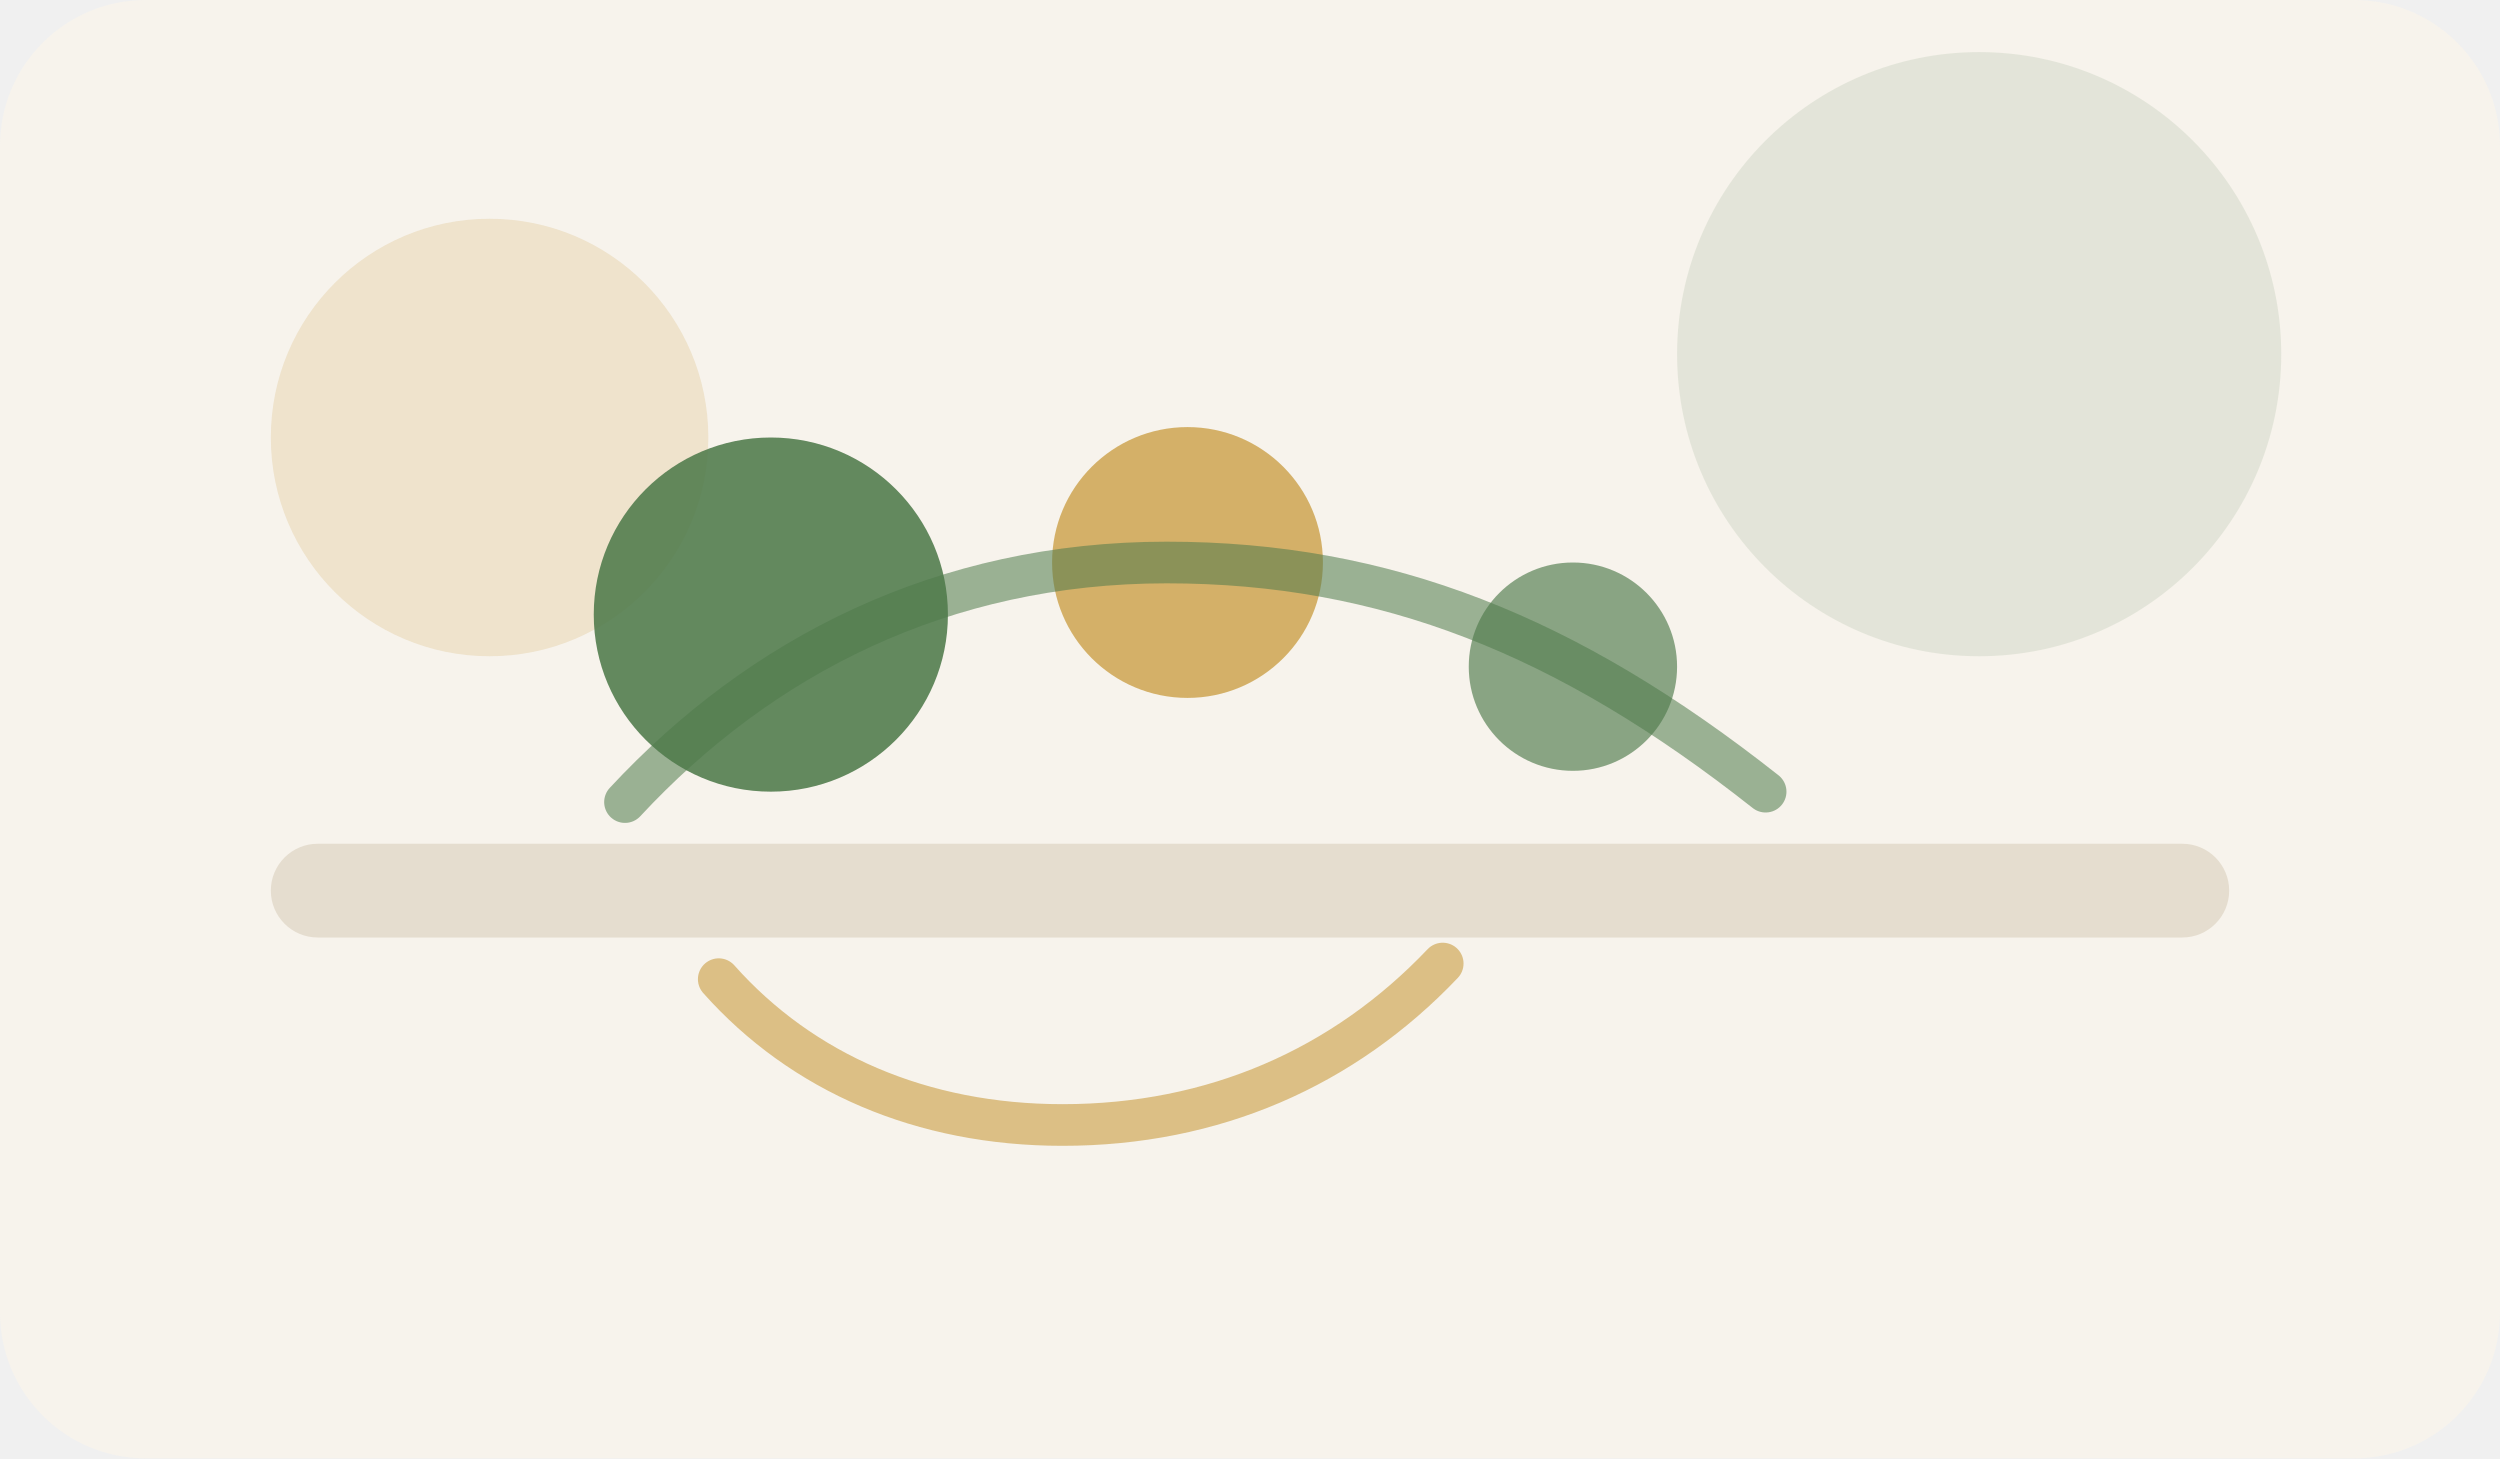
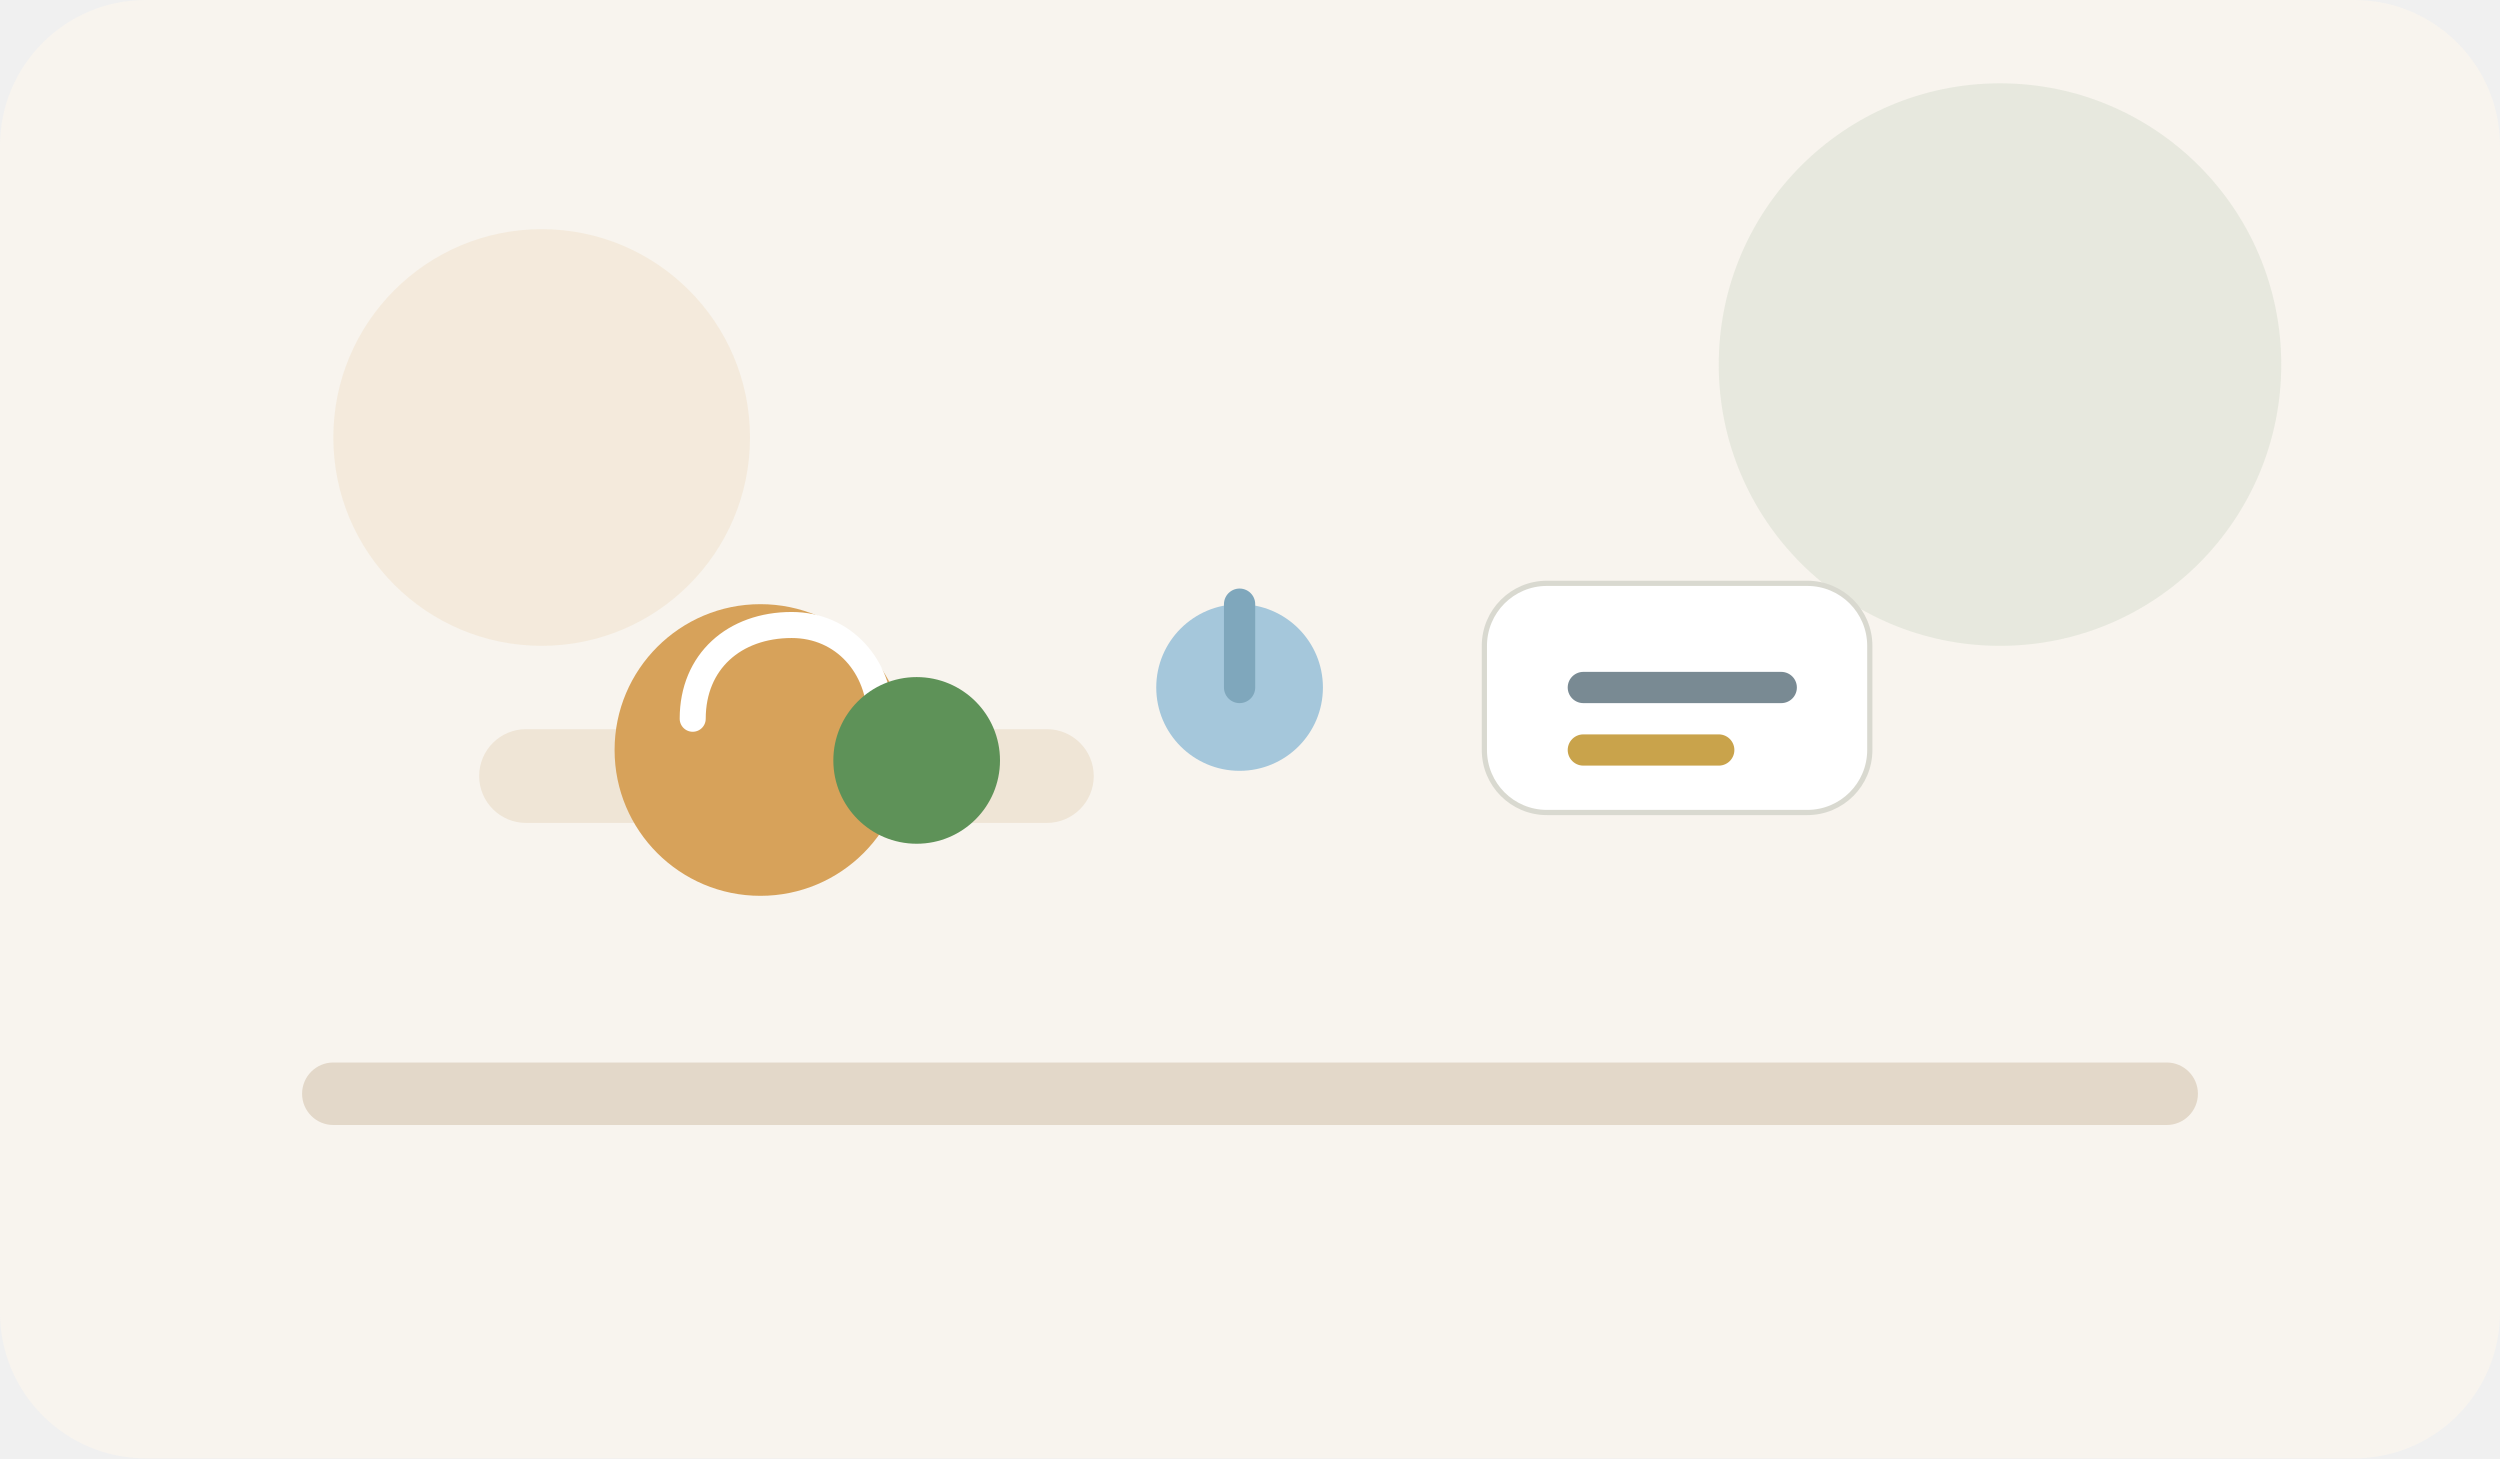
<svg xmlns="http://www.w3.org/2000/svg" viewBox="0 0 480 280" fill="none">
-   <rect width="480" height="280" rx="28" fill="#f7f3ec" />
-   <circle cx="94" cy="84" r="42" fill="#d0a95a" opacity=".22" />
-   <circle cx="380" cy="68" r="58" fill="#4f7a4b" opacity=".12" />
-   <rect x="52" y="162" width="376" height="18" rx="9" fill="#E5DDCF" />
-   <circle cx="148" cy="118" r="34" fill="#4f7a4b" opacity=".88" />
-   <circle cx="228" cy="108" r="26" fill="#d0a95a" opacity=".9" />
-   <circle cx="302" cy="128" r="20" fill="#4f7a4b" opacity=".65" />
-   <path d="M120 154c26-28 61-46 104-46 42 0 77 14 115 44" stroke="#4f7a4b" stroke-width="8" stroke-linecap="round" opacity=".55" />
-   <path d="M138 188c16 18 39 28 66 28 29 0 54-11 73-31" stroke="#d0a95a" stroke-width="8" stroke-linecap="round" opacity=".7" />
+   <rect width="480" height="280" rx="28" fill="#F8F4EE" />
+   <circle cx="104" cy="84" r="40" fill="#D7A25A" fill-opacity="0.12" />
+   <circle cx="384" cy="70" r="54" fill="#4F7A4B" fill-opacity="0.10" />
+   <rect x="58" y="204" width="364" height="12" rx="6" fill="#E3D8C9" />
+   <rect x="92" y="140" width="118" height="18" rx="9" fill="#EFE5D6" />
+   <circle cx="146" cy="144" r="28" fill="#D7A25A" />
+   <path d="M133 138c0-11 8-18 19-18 10 0 17 8 17 18" stroke="#FFFFFF" stroke-width="5" stroke-linecap="round" />
+   <circle cx="176" cy="146" r="16" fill="#5E9258" />
+   <circle cx="238" cy="132" r="16" fill="#A5C7DB" />
+   <path d="M238 116v16" stroke="#7FA7BC" stroke-width="6" stroke-linecap="round" />
+   <rect x="285" y="112" width="74" height="44" rx="12" fill="#FFFFFF" stroke="#D9D9D0" />
+   <path d="M304 132h38" stroke="#798A93" stroke-width="6" stroke-linecap="round" />
+   <path d="M304 144h26" stroke="#C9A34B" stroke-width="6" stroke-linecap="round" />
</svg>
